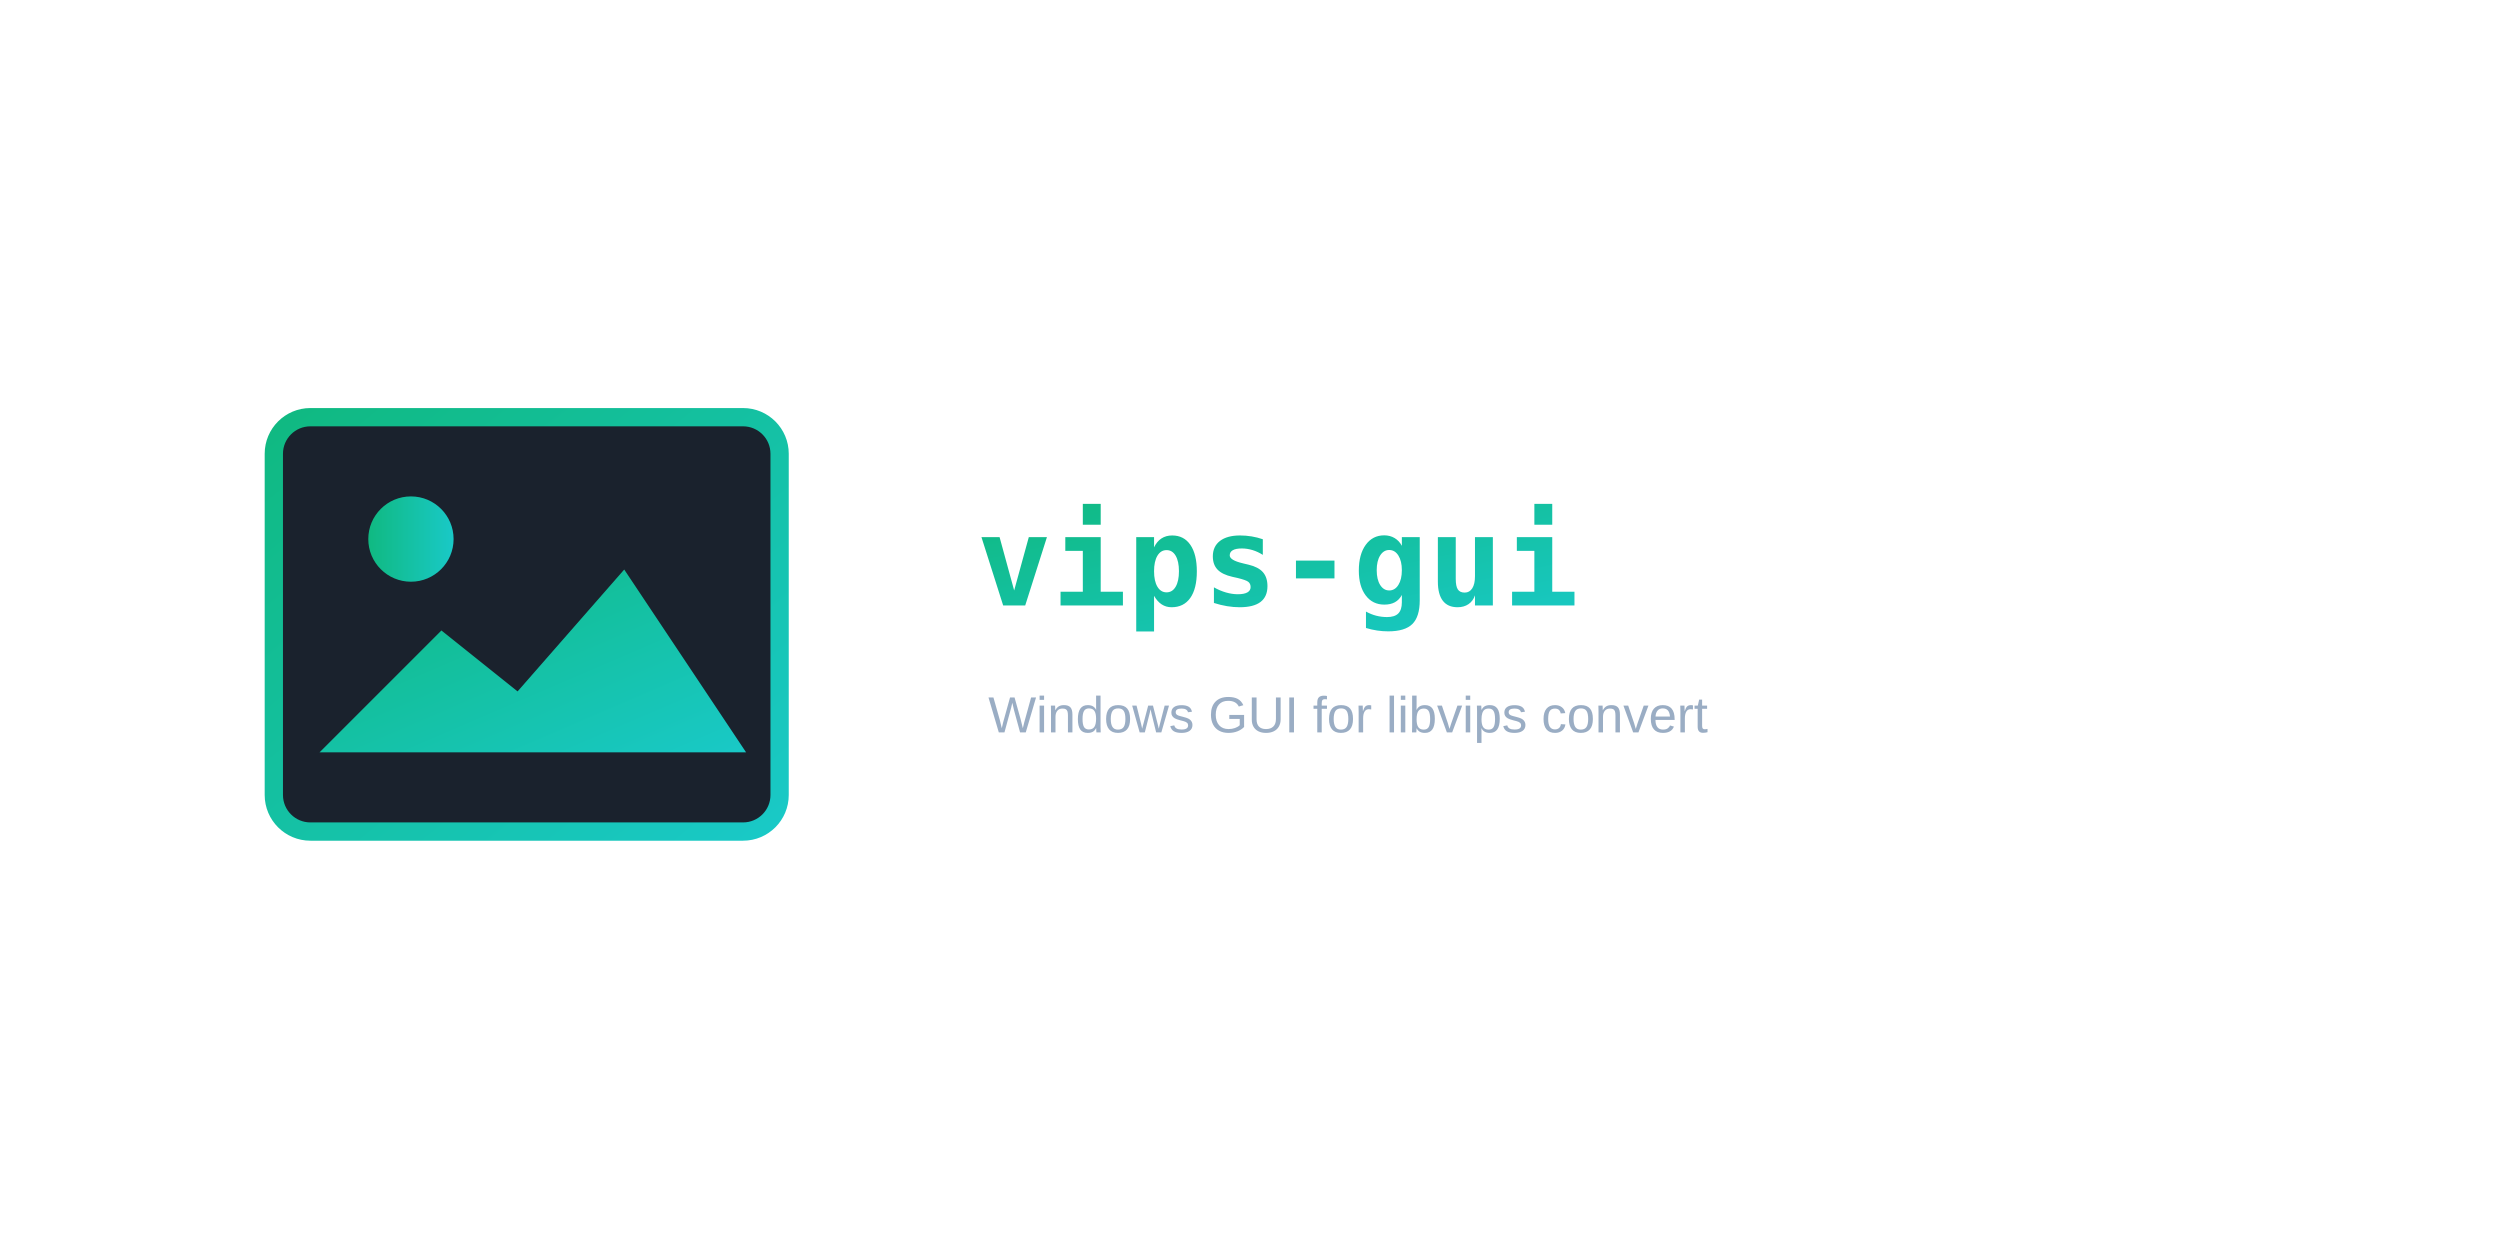
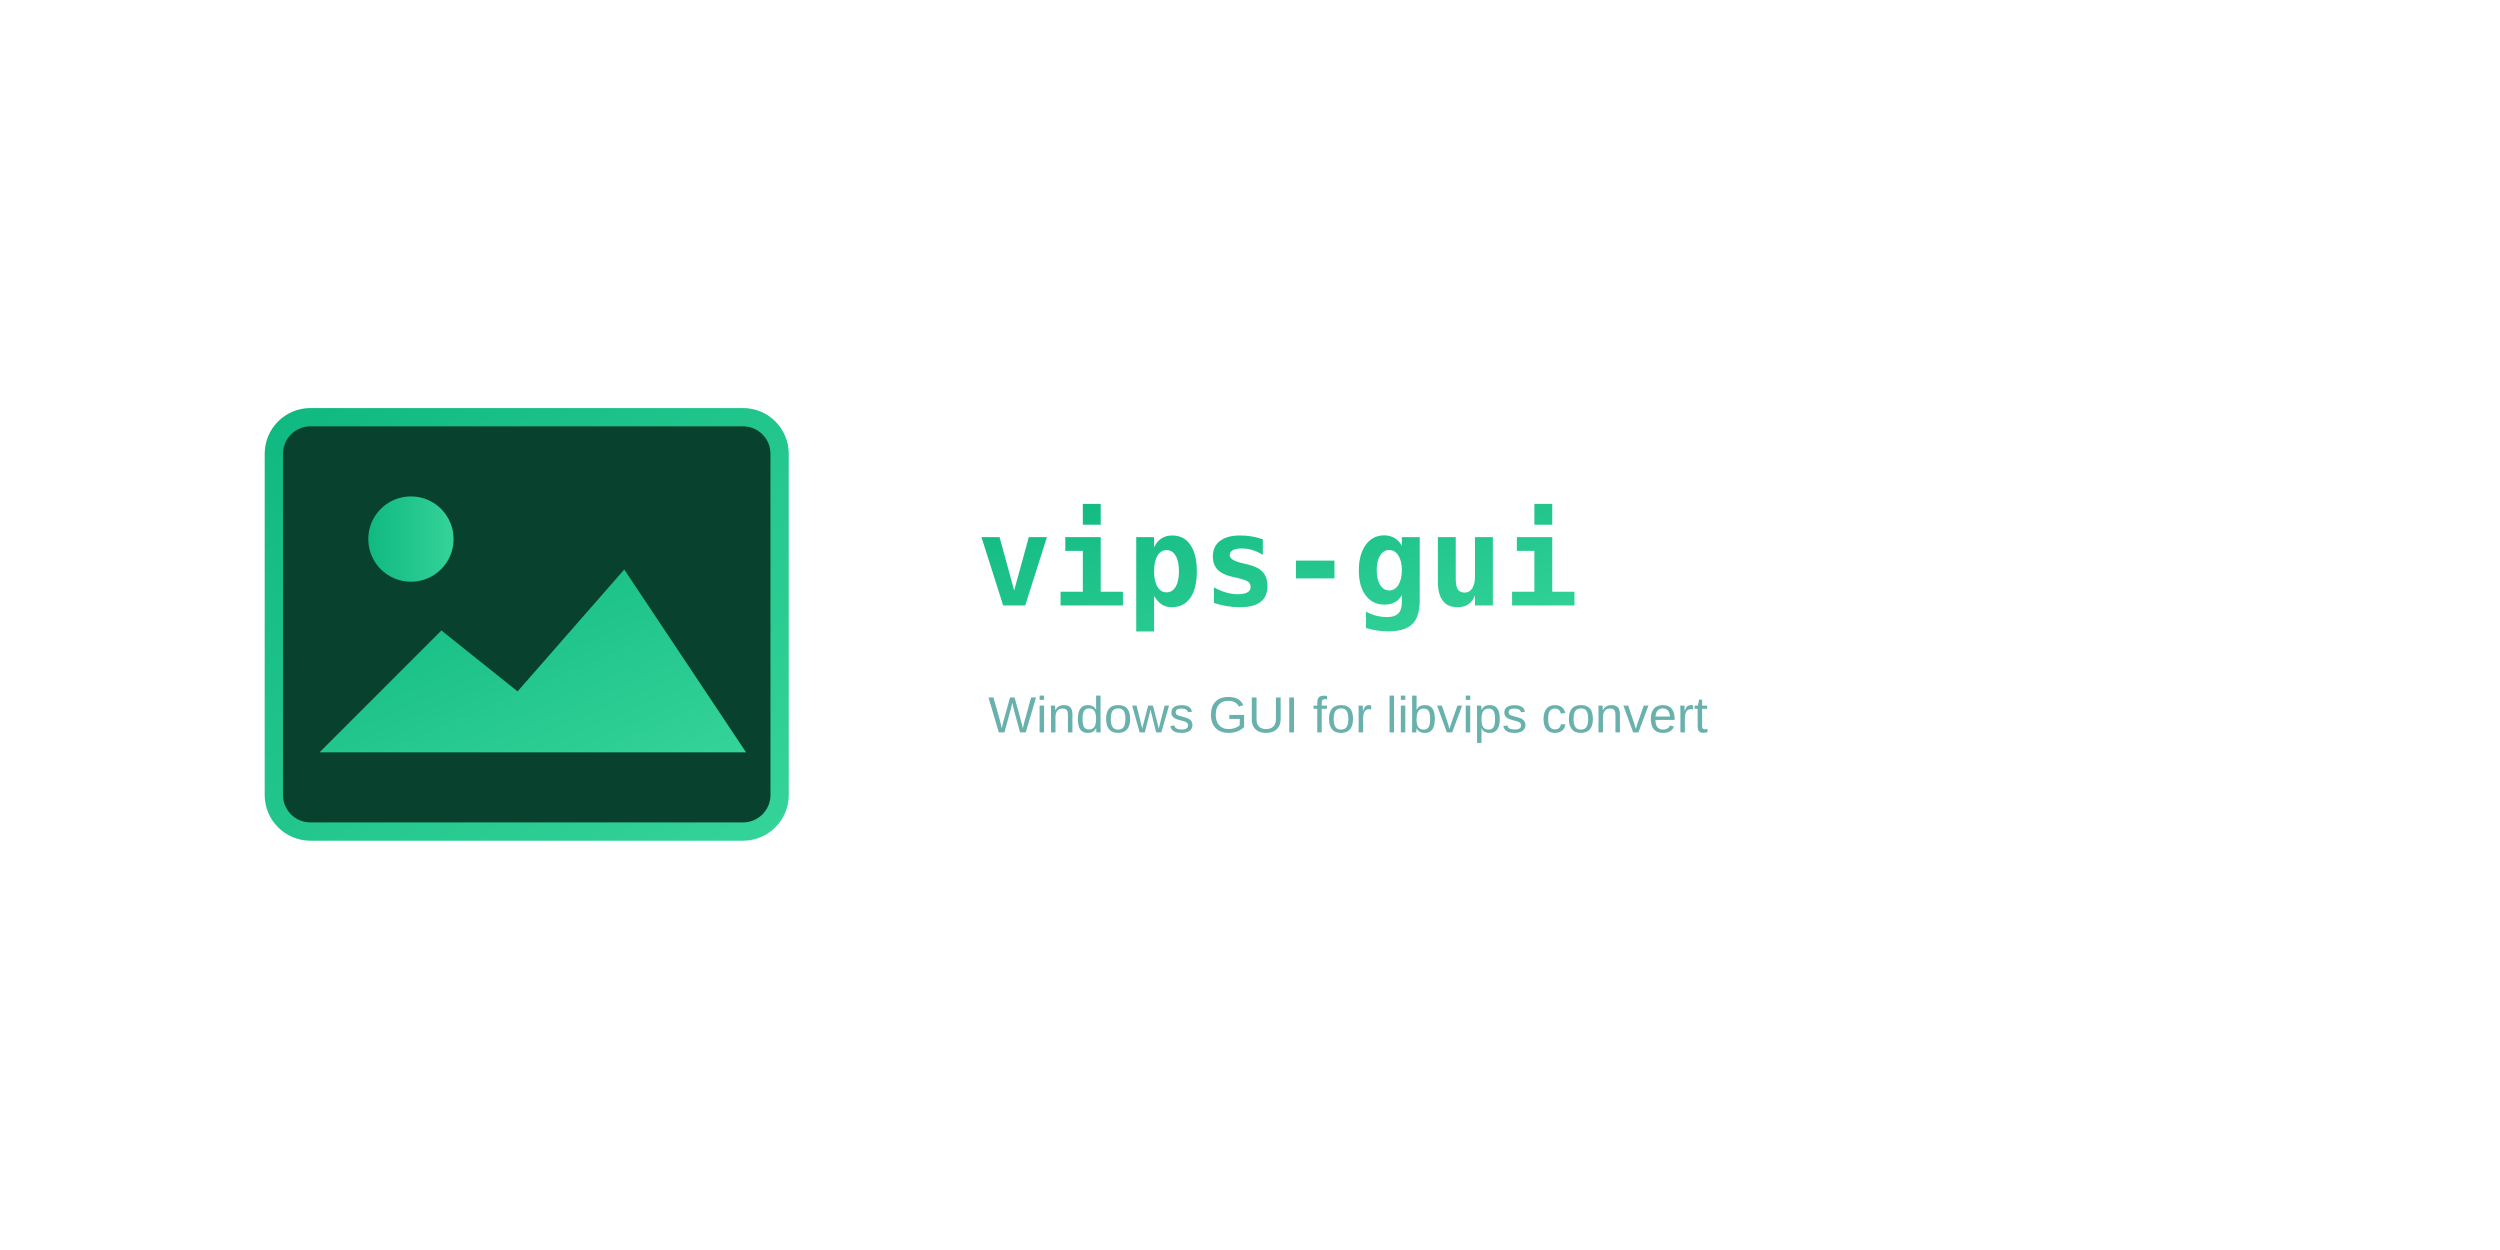
<svg xmlns="http://www.w3.org/2000/svg" viewBox="0 0 1280 640" width="1280" height="640" role="img" aria-label="vips-gui">
  <defs>
    <linearGradient id="ac" x1="0" y1="0" x2="1" y2="1">
      <stop offset="0" stop-color="#10b981" />
-       <stop offset="1" stop-color="#19c9c7" />
+       <stop offset="1" stop-color="#34d399" />
    </linearGradient>
    <linearGradient id="gWarm" x1="0%" y1="0%" x2="100%" y2="0%">
      <stop offset="0%" stop-color="#10b981" />
-       <stop offset="100%" stop-color="#19c9c7" />
+       <stop offset="100%" stop-color="#34d399" />
    </linearGradient>
    <linearGradient id="canvasGrad" x1="0%" y1="0%" x2="100%" y2="100%">
-       <stop offset="0%" stop-color="#0a0e14" />
-       <stop offset="45%" stop-color="#151c28" />
-       <stop offset="100%" stop-color="#0c1820" />
-     </linearGradient>
-     <linearGradient id="bg" x1="0" y1="0" x2="1" y2="1">
-       <stop offset="0" stop-color="#1e1b4b" />
-       <stop offset="0.55" stop-color="#0f3a4a" />
-       <stop offset="1" stop-color="#0f766e" />
+       <stop offset="0%" stop-color="#061714" />
+       <stop offset="45%" stop-color="#083828" />
+       <stop offset="100%" stop-color="#061410" />
    </linearGradient>
    <radialGradient id="glowA" cx="18%" cy="22%" r="55%">
-       <stop offset="0%" stop-color="#10b981" stop-opacity="0.22" />
+       <stop offset="0%" stop-color="#10b981" stop-opacity="0.28" />
      <stop offset="100%" stop-color="#10b981" stop-opacity="0" />
    </radialGradient>
    <radialGradient id="glowB" cx="88%" cy="78%" r="50%">
-       <stop offset="0%" stop-color="#19c9c7" stop-opacity="0.20" />
-       <stop offset="100%" stop-color="#19c9c7" stop-opacity="0" />
+       <stop offset="0%" stop-color="#34d399" stop-opacity="0.24" />
+       <stop offset="100%" stop-color="#34d399" stop-opacity="0" />
    </radialGradient>
  </defs>
  <g transform="translate(70 120) scale(0.78)">
-     <rect x="90" y="120" width="332" height="272" rx="24" fill="#1a222d" stroke="url(#ac)" stroke-width="12" />
+     <rect x="90" y="120" width="332" height="272" rx="24" fill="#08422f" stroke="url(#ac)" stroke-width="12" />
    <circle cx="180" cy="200" r="28" fill="url(#gWarm)" />
    <path d="M120 340 L200 260 L250 300 L320 220 L400 340 Z" fill="url(#ac)" />
  </g>
  <text x="500" y="310" font-family="Consolas, Cascadia Mono, monospace" font-weight="700" font-size="64" fill="url(#ac)">vips-gui</text>
-   <text x="506" y="375" font-family="Segoe UI, Arial, sans-serif" font-size="26" fill="#9aadc4">Windows GUI for libvips convert</text>
+   <text x="506" y="375" font-family="Segoe UI, Arial, sans-serif" font-size="26" fill="#69b1ac">Windows GUI for libvips convert</text>
</svg>
